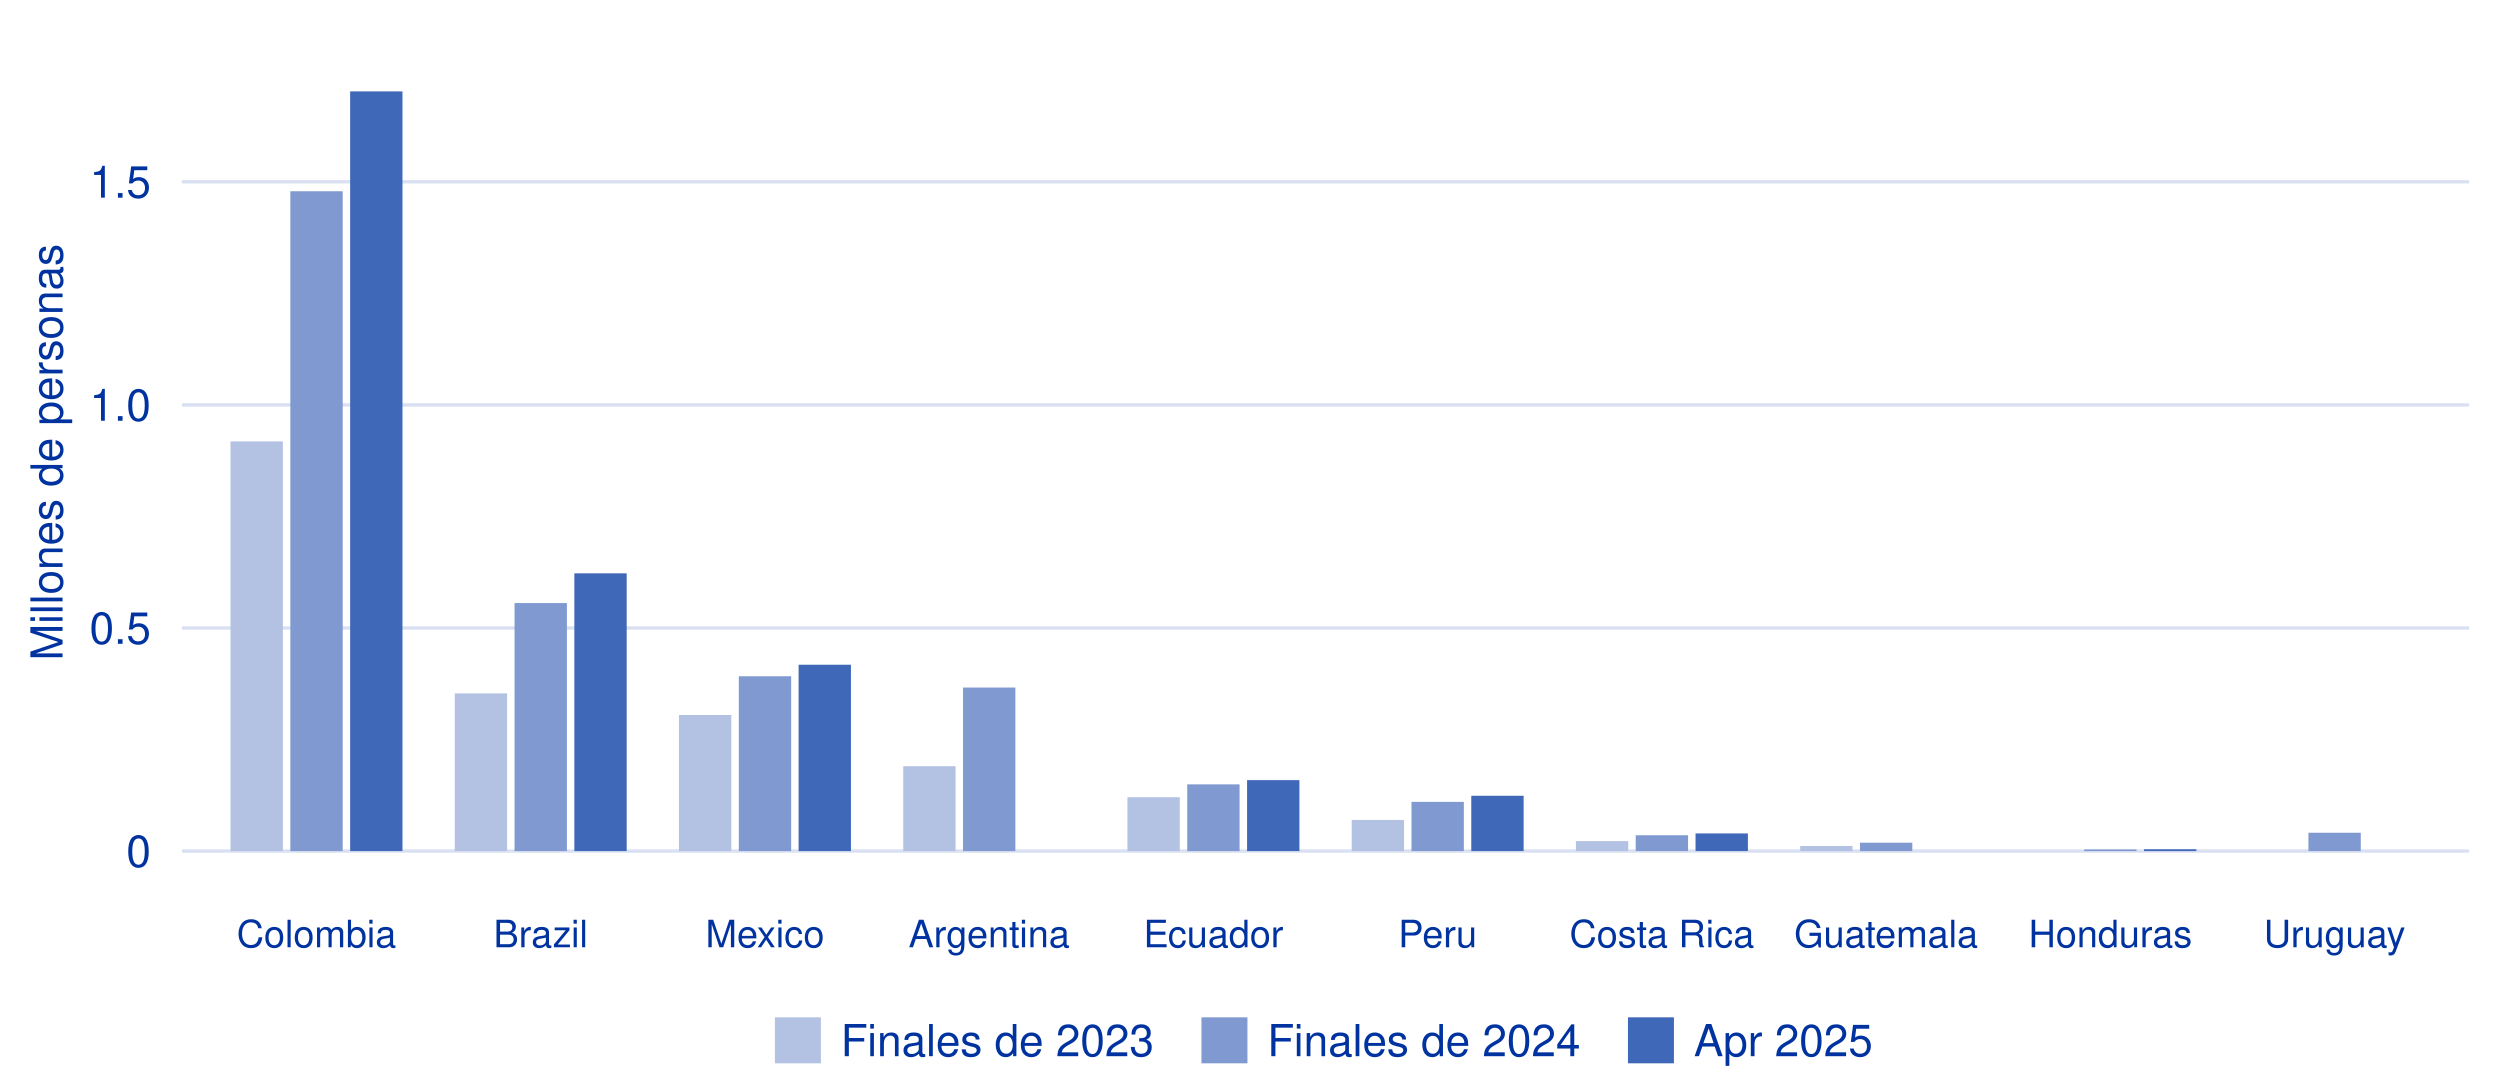
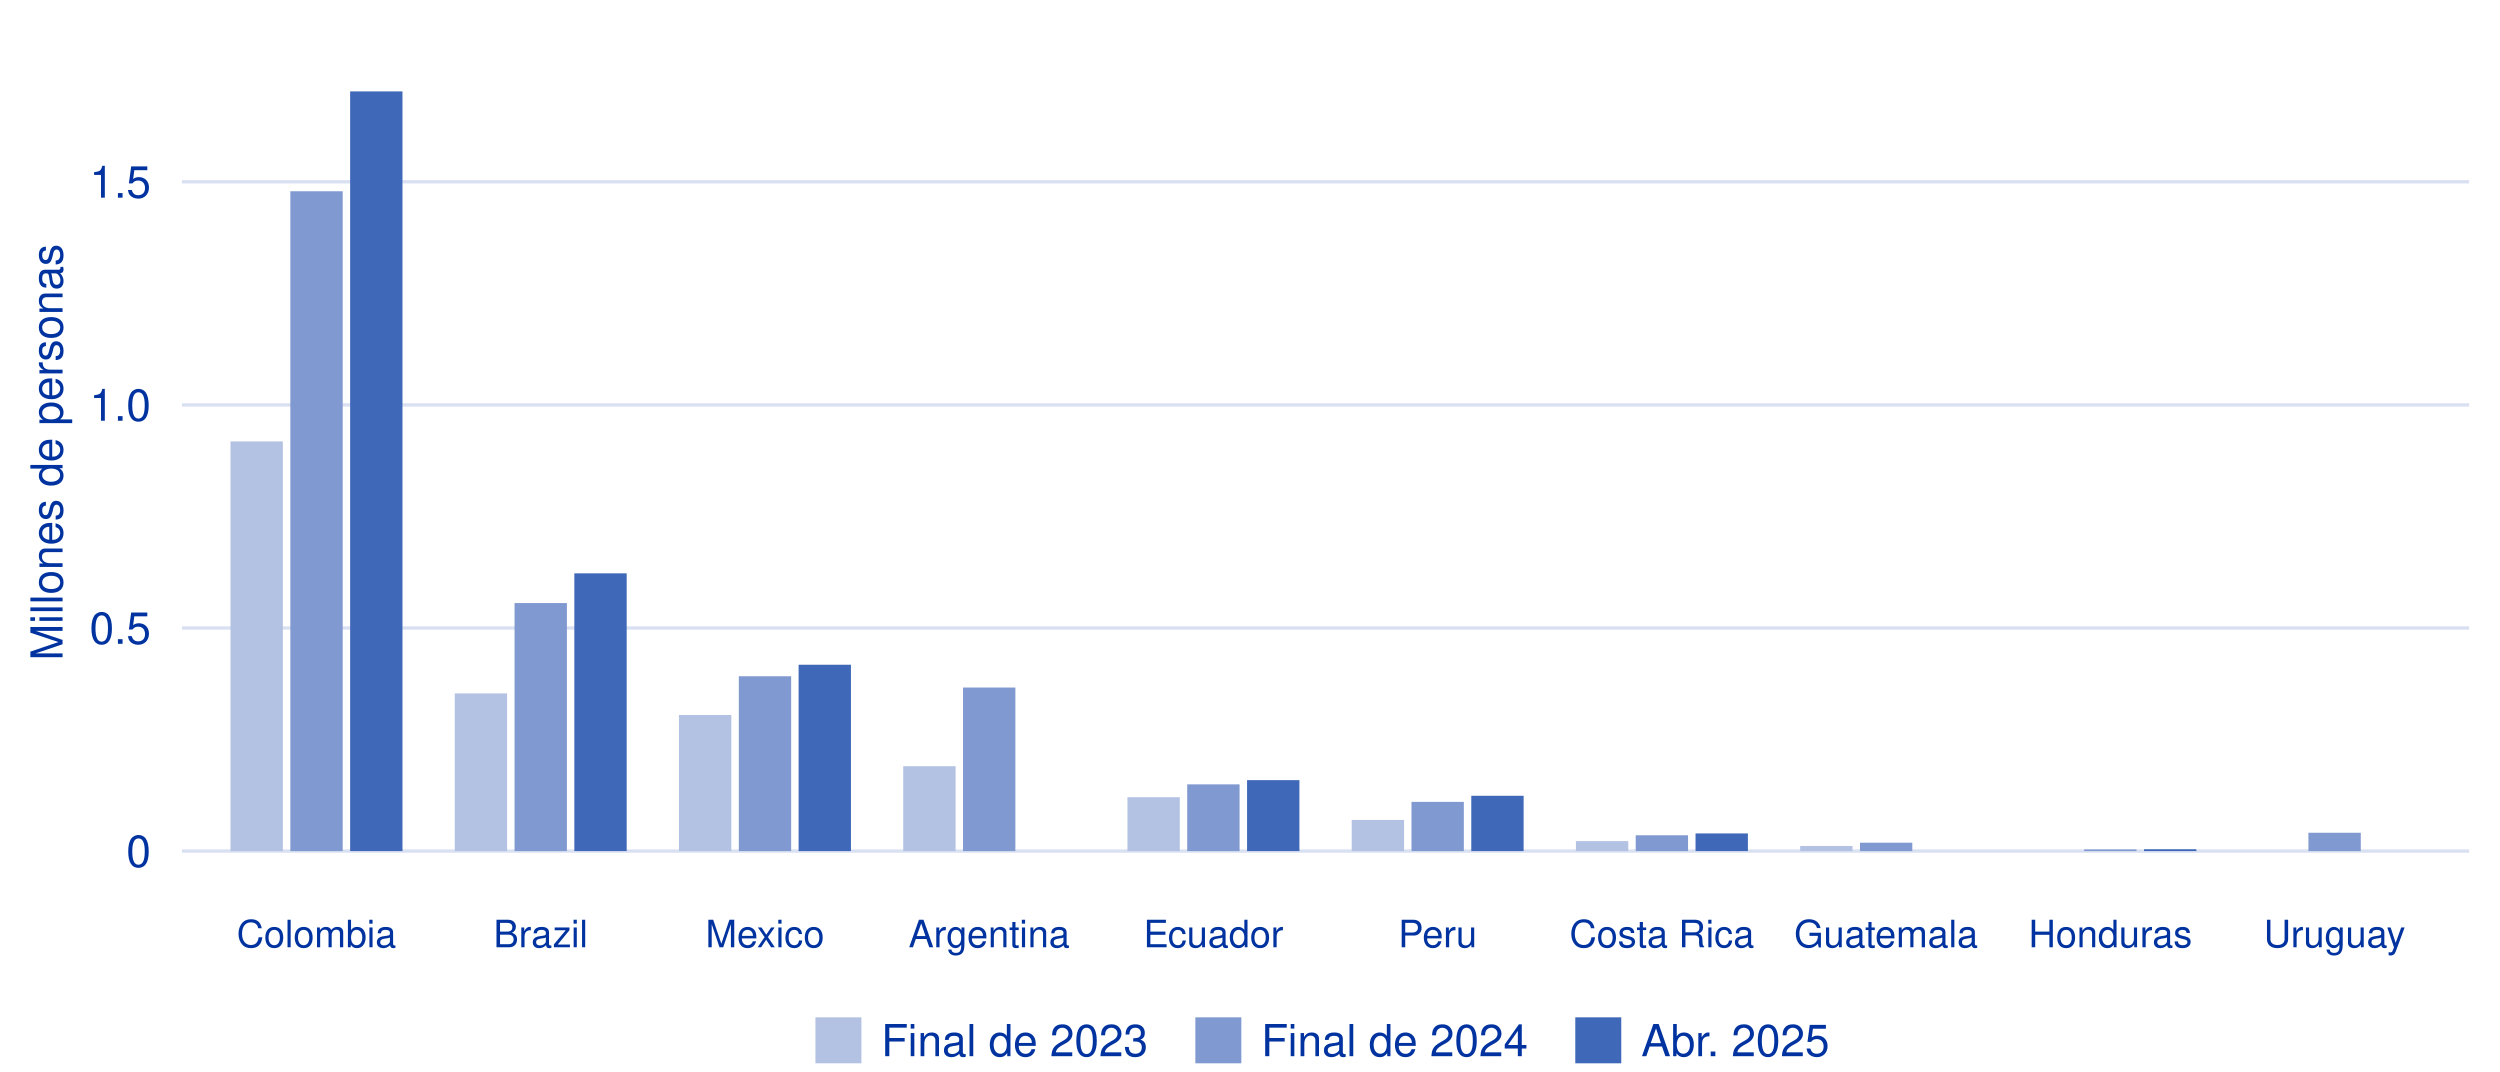
<svg xmlns="http://www.w3.org/2000/svg" class="svglite" width="396.85pt" height="170.08pt" viewBox="0 0 396.85 170.08">
  <defs>
    <style type="text/css">
    .svglite line, .svglite polyline, .svglite polygon, .svglite path, .svglite rect, .svglite circle {
      fill: none;
      stroke: #000000;
      stroke-linecap: round;
      stroke-linejoin: round;
      stroke-miterlimit: 10.00;
    }
    .svglite text {
      white-space: pre;
    }
  </style>
  </defs>
  <rect width="100%" height="100%" style="stroke: none; fill: none;" />
  <defs>
    <clipPath id="cpMC4wMHwzOTYuODV8MC4wMHwxNzAuMDg=">
      <rect x="0.00" y="0.00" width="396.85" height="170.08" />
    </clipPath>
  </defs>
  <g clip-path="url(#cpMC4wMHwzOTYuODV8MC4wMHwxNzAuMDg=)">
</g>
  <defs>
    <clipPath id="cpMjguODh8MzkxLjk1fDIuNDV8MTQxLjEz">
      <rect x="28.88" y="2.45" width="363.07" height="138.68" />
    </clipPath>
  </defs>
  <g clip-path="url(#cpMjguODh8MzkxLjk1fDIuNDV8MTQxLjEz)">
    <polyline points="28.88,135.10 391.95,135.10 " style="stroke-width: 0.53; stroke: #D9E0F1; stroke-linecap: butt;" />
    <polyline points="28.88,99.69 391.95,99.69 " style="stroke-width: 0.53; stroke: #D9E0F1; stroke-linecap: butt;" />
    <polyline points="28.88,64.28 391.95,64.28 " style="stroke-width: 0.53; stroke: #D9E0F1; stroke-linecap: butt;" />
    <polyline points="28.88,28.86 391.95,28.86 " style="stroke-width: 0.53; stroke: #D9E0F1; stroke-linecap: butt;" />
    <rect x="143.38" y="121.63" width="8.31" height="13.47" style="stroke-width: 1.07; stroke: none; stroke-linecap: butt; stroke-linejoin: miter; fill: #B3C2E3;" />
    <rect x="72.19" y="110.07" width="8.31" height="25.03" style="stroke-width: 1.07; stroke: none; stroke-linecap: butt; stroke-linejoin: miter; fill: #B3C2E3;" />
    <rect x="36.59" y="70.07" width="8.31" height="65.03" style="stroke-width: 1.07; stroke: none; stroke-linecap: butt; stroke-linejoin: miter; fill: #B3C2E3;" />
    <rect x="250.16" y="133.52" width="8.31" height="1.58" style="stroke-width: 1.07; stroke: none; stroke-linecap: butt; stroke-linejoin: miter; fill: #B3C2E3;" />
    <rect x="178.97" y="126.55" width="8.31" height="8.55" style="stroke-width: 1.07; stroke: none; stroke-linecap: butt; stroke-linejoin: miter; fill: #B3C2E3;" />
    <rect x="285.76" y="134.29" width="8.31" height="0.81" style="stroke-width: 1.07; stroke: none; stroke-linecap: butt; stroke-linejoin: miter; fill: #B3C2E3;" />
    <rect x="321.35" y="135.10" width="8.31" height="0.00" style="stroke-width: 1.07; stroke: none; stroke-linecap: butt; stroke-linejoin: miter; fill: #B3C2E3;" />
    <rect x="107.78" y="113.50" width="8.31" height="21.60" style="stroke-width: 1.07; stroke: none; stroke-linecap: butt; stroke-linejoin: miter; fill: #B3C2E3;" />
    <rect x="214.57" y="130.16" width="8.31" height="4.94" style="stroke-width: 1.07; stroke: none; stroke-linecap: butt; stroke-linejoin: miter; fill: #B3C2E3;" />
    <rect x="356.95" y="135.10" width="8.31" height="0.00" style="stroke-width: 1.07; stroke: none; stroke-linecap: butt; stroke-linejoin: miter; fill: #B3C2E3;" />
    <rect x="152.87" y="109.14" width="8.31" height="25.96" style="stroke-width: 1.07; stroke: none; stroke-linecap: butt; stroke-linejoin: miter; fill: #8099D0;" />
    <rect x="81.68" y="95.73" width="8.31" height="39.37" style="stroke-width: 1.07; stroke: none; stroke-linecap: butt; stroke-linejoin: miter; fill: #8099D0;" />
    <rect x="46.09" y="30.36" width="8.31" height="104.74" style="stroke-width: 1.07; stroke: none; stroke-linecap: butt; stroke-linejoin: miter; fill: #8099D0;" />
    <rect x="259.65" y="132.59" width="8.31" height="2.51" style="stroke-width: 1.07; stroke: none; stroke-linecap: butt; stroke-linejoin: miter; fill: #8099D0;" />
    <rect x="188.46" y="124.51" width="8.31" height="10.59" style="stroke-width: 1.07; stroke: none; stroke-linecap: butt; stroke-linejoin: miter; fill: #8099D0;" />
    <rect x="295.25" y="133.77" width="8.31" height="1.33" style="stroke-width: 1.07; stroke: none; stroke-linecap: butt; stroke-linejoin: miter; fill: #8099D0;" />
    <rect x="330.84" y="134.84" width="8.31" height="0.26" style="stroke-width: 1.07; stroke: none; stroke-linecap: butt; stroke-linejoin: miter; fill: #8099D0;" />
    <rect x="117.28" y="107.35" width="8.31" height="27.75" style="stroke-width: 1.07; stroke: none; stroke-linecap: butt; stroke-linejoin: miter; fill: #8099D0;" />
    <rect x="224.06" y="127.29" width="8.31" height="7.81" style="stroke-width: 1.07; stroke: none; stroke-linecap: butt; stroke-linejoin: miter; fill: #8099D0;" />
    <rect x="366.44" y="132.19" width="8.31" height="2.91" style="stroke-width: 1.07; stroke: none; stroke-linecap: butt; stroke-linejoin: miter; fill: #8099D0;" />
    <rect x="162.36" y="135.10" width="8.31" height="0.00" style="stroke-width: 1.07; stroke: none; stroke-linecap: butt; stroke-linejoin: miter; fill: #4068B8;" />
    <rect x="91.17" y="91.01" width="8.31" height="44.09" style="stroke-width: 1.07; stroke: none; stroke-linecap: butt; stroke-linejoin: miter; fill: #4068B8;" />
    <rect x="55.58" y="14.51" width="8.31" height="120.59" style="stroke-width: 1.07; stroke: none; stroke-linecap: butt; stroke-linejoin: miter; fill: #4068B8;" />
    <rect x="269.15" y="132.30" width="8.31" height="2.80" style="stroke-width: 1.07; stroke: none; stroke-linecap: butt; stroke-linejoin: miter; fill: #4068B8;" />
    <rect x="197.96" y="123.84" width="8.31" height="11.26" style="stroke-width: 1.07; stroke: none; stroke-linecap: butt; stroke-linejoin: miter; fill: #4068B8;" />
    <rect x="304.74" y="135.10" width="8.31" height="0.00" style="stroke-width: 1.07; stroke: none; stroke-linecap: butt; stroke-linejoin: miter; fill: #4068B8;" />
    <rect x="340.34" y="134.81" width="8.31" height="0.29" style="stroke-width: 1.07; stroke: none; stroke-linecap: butt; stroke-linejoin: miter; fill: #4068B8;" />
    <rect x="126.77" y="105.52" width="8.31" height="29.58" style="stroke-width: 1.07; stroke: none; stroke-linecap: butt; stroke-linejoin: miter; fill: #4068B8;" />
    <rect x="233.55" y="126.32" width="8.31" height="8.78" style="stroke-width: 1.07; stroke: none; stroke-linecap: butt; stroke-linejoin: miter; fill: #4068B8;" />
    <rect x="375.93" y="135.10" width="8.31" height="0.00" style="stroke-width: 1.07; stroke: none; stroke-linecap: butt; stroke-linejoin: miter; fill: #4068B8;" />
  </g>
  <g clip-path="url(#cpMC4wMHwzOTYuODV8MC4wMHwxNzAuMDg=)">
    <text x="23.95" y="137.61" text-anchor="end" style="font-size: 7.00px;fill: #0033A0; font-family: &quot;Helvetica&quot;;" textLength="3.90px" lengthAdjust="spacingAndGlyphs">0</text>
    <text x="23.95" y="102.20" text-anchor="end" style="font-size: 7.00px;fill: #0033A0; font-family: &quot;Helvetica&quot;;" textLength="9.73px" lengthAdjust="spacingAndGlyphs">0.5</text>
    <text x="23.95" y="66.79" text-anchor="end" style="font-size: 7.00px;fill: #0033A0; font-family: &quot;Helvetica&quot;;" textLength="9.73px" lengthAdjust="spacingAndGlyphs">1.0</text>
    <text x="23.95" y="31.38" text-anchor="end" style="font-size: 7.00px;fill: #0033A0; font-family: &quot;Helvetica&quot;;" textLength="9.73px" lengthAdjust="spacingAndGlyphs">1.5</text>
    <text x="50.24" y="150.37" text-anchor="middle" style="font-size: 6.00px;fill: #0033A0; font-family: &quot;Helvetica&quot;;" textLength="25.33px" lengthAdjust="spacingAndGlyphs">Colombia</text>
    <text x="85.83" y="150.37" text-anchor="middle" style="font-size: 6.00px;fill: #0033A0; font-family: &quot;Helvetica&quot;;" textLength="15.00px" lengthAdjust="spacingAndGlyphs">Brazil</text>
    <text x="121.43" y="150.37" text-anchor="middle" style="font-size: 6.00px;fill: #0033A0; font-family: &quot;Helvetica&quot;;" textLength="19.00px" lengthAdjust="spacingAndGlyphs">Mexico</text>
    <text x="157.02" y="150.37" text-anchor="middle" style="font-size: 6.00px;fill: #0033A0; font-family: &quot;Helvetica&quot;;" textLength="25.68px" lengthAdjust="spacingAndGlyphs">Argentina</text>
    <text x="192.62" y="150.37" text-anchor="middle" style="font-size: 6.00px;fill: #0033A0; font-family: &quot;Helvetica&quot;;" textLength="22.34px" lengthAdjust="spacingAndGlyphs">Ecuador</text>
    <text x="228.21" y="150.37" text-anchor="middle" style="font-size: 6.00px;fill: #0033A0; font-family: &quot;Helvetica&quot;;" textLength="12.67px" lengthAdjust="spacingAndGlyphs">Peru</text>
    <text x="263.81" y="150.37" text-anchor="middle" style="font-size: 6.00px;fill: #0033A0; font-family: &quot;Helvetica&quot;;" textLength="29.35px" lengthAdjust="spacingAndGlyphs">Costa Rica</text>
    <text x="299.40" y="150.37" text-anchor="middle" style="font-size: 6.00px;fill: #0033A0; font-family: &quot;Helvetica&quot;;" textLength="29.33px" lengthAdjust="spacingAndGlyphs">Guatemala</text>
    <text x="335.00" y="150.37" text-anchor="middle" style="font-size: 6.00px;fill: #0033A0; font-family: &quot;Helvetica&quot;;" textLength="26.01px" lengthAdjust="spacingAndGlyphs">Honduras</text>
    <text x="370.59" y="150.37" text-anchor="middle" style="font-size: 6.00px;fill: #0033A0; font-family: &quot;Helvetica&quot;;" textLength="22.67px" lengthAdjust="spacingAndGlyphs">Uruguay</text>
    <text transform="translate(9.93,71.79) rotate(-90)" text-anchor="middle" style="font-size: 7.00px;fill: #0033A0; font-family: &quot;Helvetica&quot;;" textLength="66.17px" lengthAdjust="spacingAndGlyphs">Millones de personas</text>
-     <rect x="123.01" y="161.49" width="7.30" height="7.30" style="stroke-width: 1.07; stroke: none; stroke-linecap: butt; stroke-linejoin: miter; fill: #B3C2E3;" />
-     <rect x="190.72" y="161.49" width="7.30" height="7.30" style="stroke-width: 1.07; stroke: none; stroke-linecap: butt; stroke-linejoin: miter; fill: #8099D0;" />
-     <rect x="258.42" y="161.49" width="7.30" height="7.30" style="stroke-width: 1.07; stroke: none; stroke-linecap: butt; stroke-linejoin: miter; fill: #4068B8;" />
-     <text x="133.47" y="167.66" style="font-size: 7.00px;fill: #0033A0; font-family: &quot;Helvetica&quot;;" textLength="49.83px" lengthAdjust="spacingAndGlyphs">Finales de 2023</text>
-     <text x="201.18" y="167.66" style="font-size: 7.00px;fill: #0033A0; font-family: &quot;Helvetica&quot;;" textLength="49.83px" lengthAdjust="spacingAndGlyphs">Finales de 2024</text>
-     <text x="268.88" y="167.66" style="font-size: 7.00px;fill: #0033A0; font-family: &quot;Helvetica&quot;;" textLength="28.42px" lengthAdjust="spacingAndGlyphs">Apr 2025</text>
+     <rect x="129.44" y="161.49" width="7.30" height="7.30" style="stroke-width: 1.07; stroke: none; stroke-linecap: butt; stroke-linejoin: miter; fill: #B3C2E3;" />
+     <rect x="189.75" y="161.49" width="7.30" height="7.30" style="stroke-width: 1.07; stroke: none; stroke-linecap: butt; stroke-linejoin: miter; fill: #8099D0;" />
+     <rect x="250.06" y="161.49" width="7.30" height="7.30" style="stroke-width: 1.07; stroke: none; stroke-linecap: butt; stroke-linejoin: miter; fill: #4068B8;" />
+     <text x="139.89" y="167.66" style="font-size: 7.00px;fill: #0033A0; font-family: &quot;Helvetica&quot;;" textLength="42.44px" lengthAdjust="spacingAndGlyphs">Final de 2023</text>
+     <text x="200.21" y="167.66" style="font-size: 7.00px;fill: #0033A0; font-family: &quot;Helvetica&quot;;" textLength="42.44px" lengthAdjust="spacingAndGlyphs">Final de 2024</text>
+     <text x="260.52" y="167.66" style="font-size: 7.00px;fill: #0033A0; font-family: &quot;Helvetica&quot;;" textLength="30.36px" lengthAdjust="spacingAndGlyphs">Abr. 2025</text>
  </g>
</svg>
